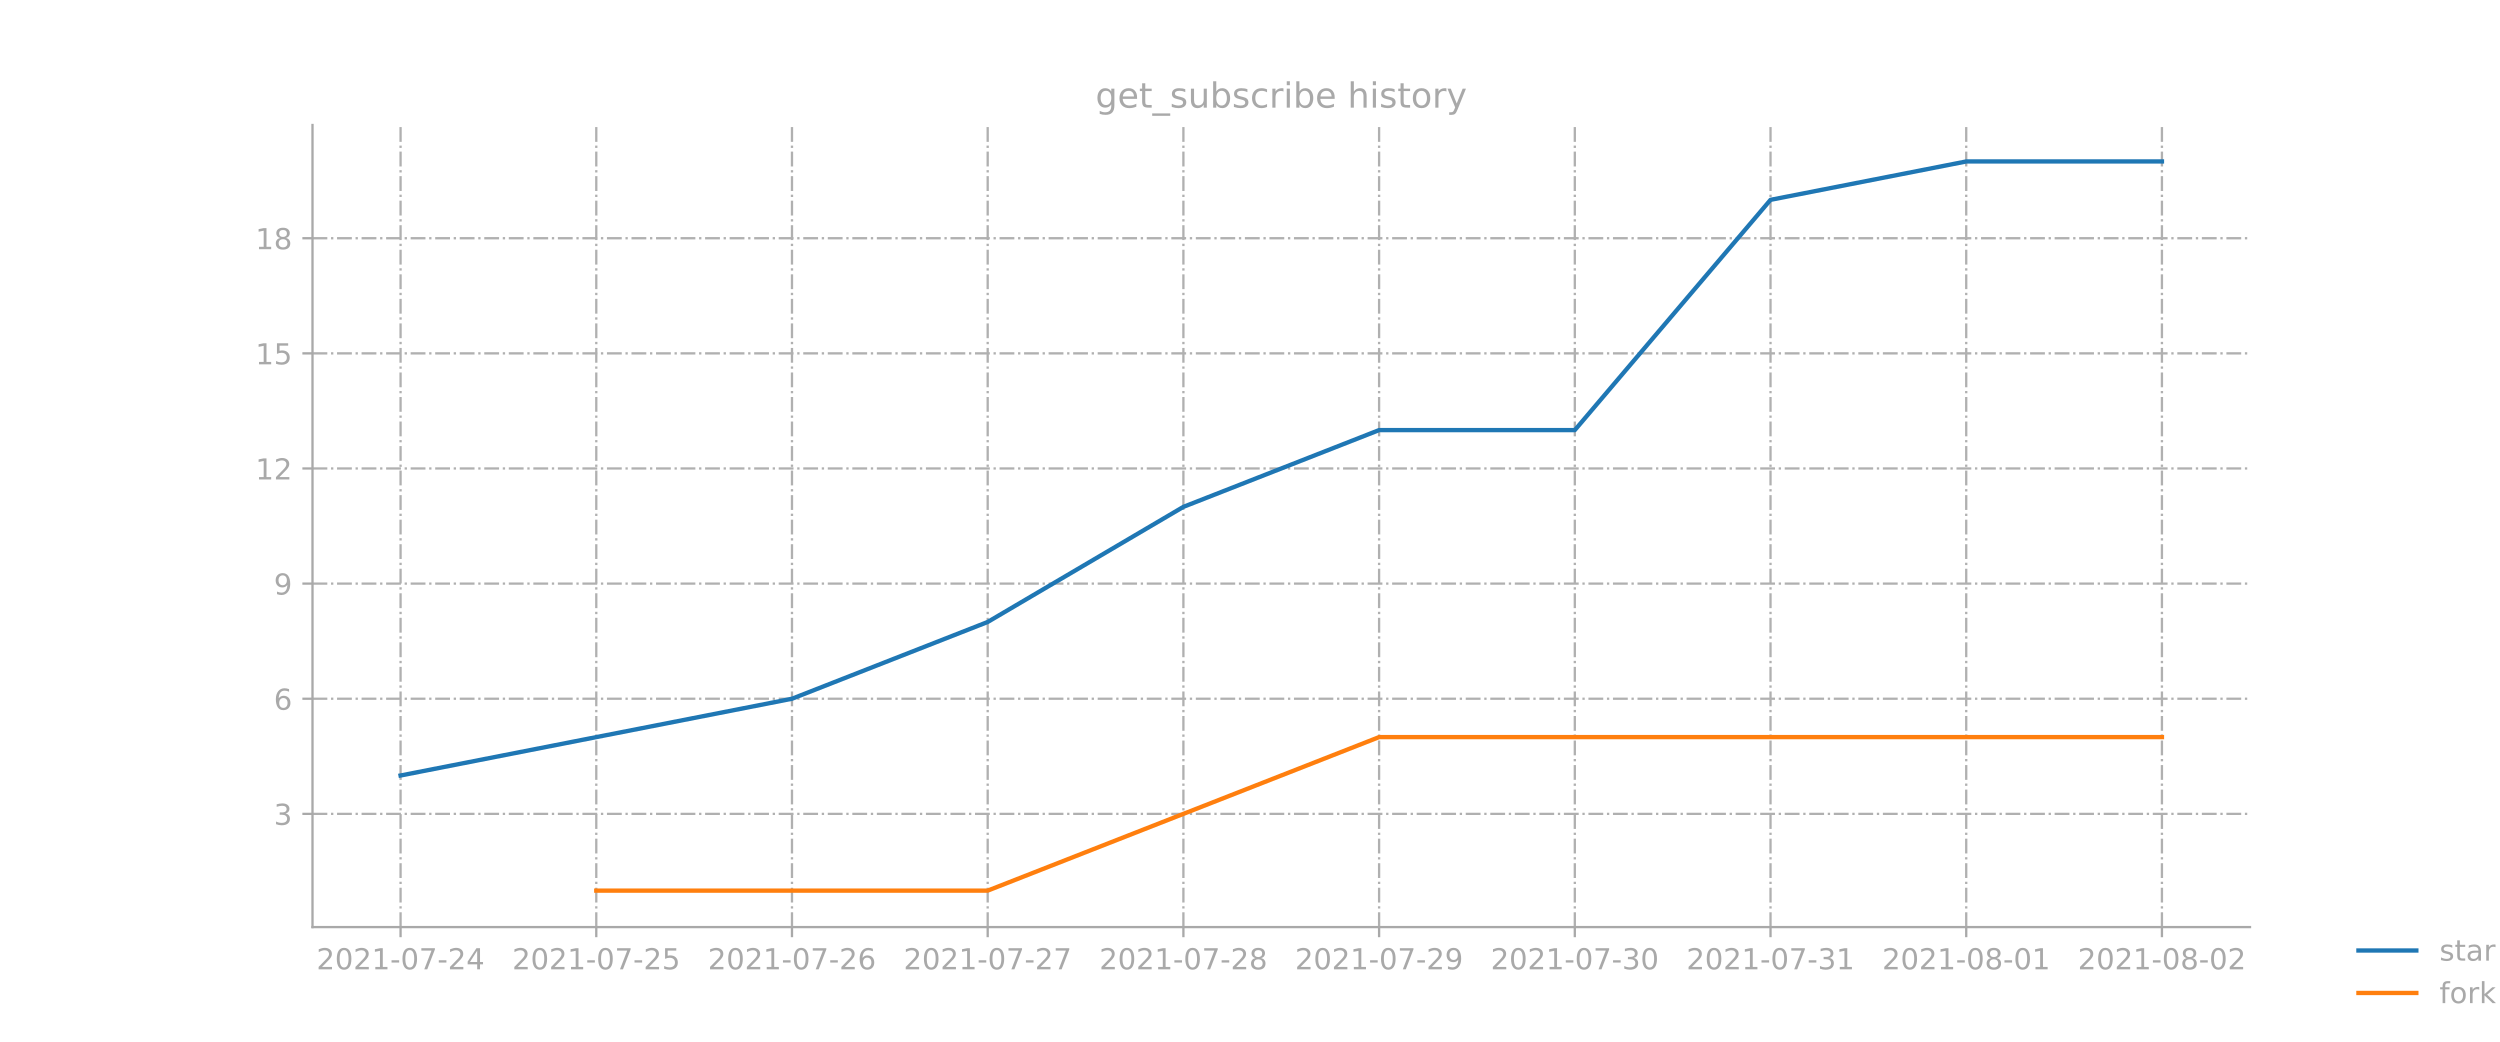
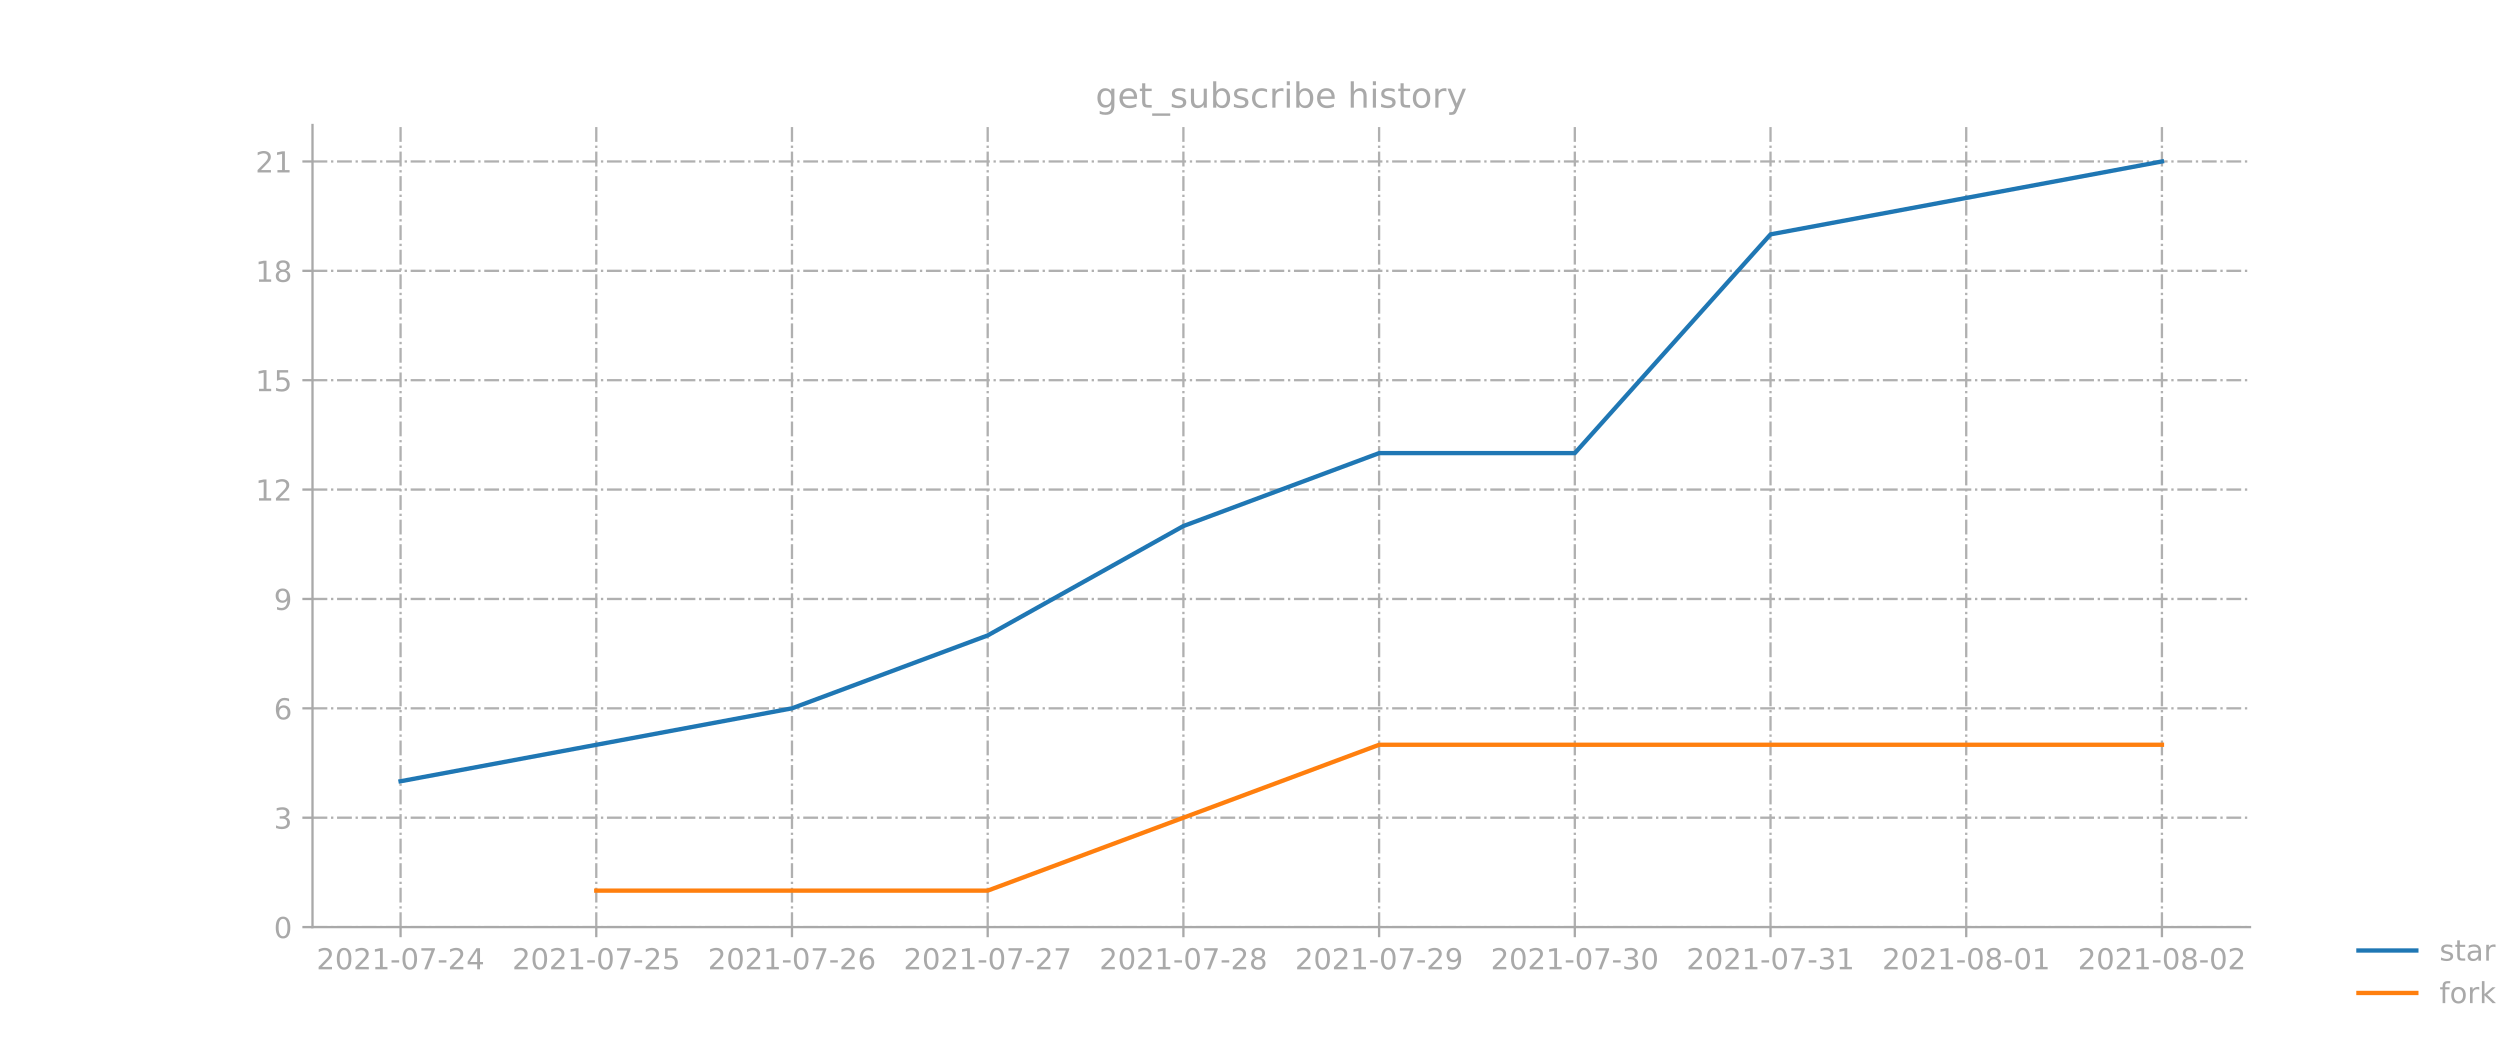
<svg xmlns="http://www.w3.org/2000/svg" xmlns:xlink="http://www.w3.org/1999/xlink" height="360pt" version="1.1" viewBox="0 0 864 360" width="864pt">
  <defs>
    <style type="text/css">*{stroke-linecap:butt;stroke-linejoin:round;}</style>
  </defs>
  <g id="figure_1">
    <g id="patch_1">
      <path d="M 0 360  L 864 360  L 864 0  L 0 0  z " style="fill:none;opacity:0;" />
    </g>
    <g id="axes_1">
      <g id="patch_2">
        <path d="M 108 320.4  L 777.6 320.4  L 777.6 43.2  L 108 43.2  z " style="fill:none;opacity:0;" />
      </g>
      <g id="matplotlib.axis_1">
        <g id="xtick_1">
          <g id="line2d_1">
-             <path clip-path="url(#p0305c451d5)" d="M 138.436 320.4  L 138.436 43.2  " style="fill:none;stroke:#b0b0b0;stroke-dasharray:5.12,1.28,0.8,1.28;stroke-dashoffset:0;stroke-width:0.8;" />
+             <path clip-path="url(#p57a01b30be)" d="M 138.436 320.4  L 138.436 43.2  " style="fill:none;stroke:#b0b0b0;stroke-dasharray:5.12,1.28,0.8,1.28;stroke-dashoffset:0;stroke-width:0.8;" />
          </g>
          <g id="line2d_2">
            <defs>
-               <path d="M 0 0  L 0 3.5  " id="mfb001884ef" style="stroke:#a9a9a9;stroke-width:0.8;" />
+               <path d="M 0 0  L 0 3.5  " id="m959e82cc73" style="stroke:#a9a9a9;stroke-width:0.8;" />
            </defs>
            <g>
-               <use style="fill:#a9a9a9;stroke:#a9a9a9;stroke-width:0.8;" x="138.436" xlink:href="#mfb001884ef" y="320.4" />
+               <use style="fill:#a9a9a9;stroke:#a9a9a9;stroke-width:0.8;" x="138.436" xlink:href="#m959e82cc73" y="320.4" />
            </g>
          </g>
          <g id="text_1">
            <g style="fill:#a9a9a9;" transform="translate(109.3786 334.9984)scale(0.1 -0.1)">
              <defs>
                <path d="M 1228 531  L 3431 531  L 3431 0  L 469 0  L 469 531  Q 828 903 1448 1529  Q 2069 2156 2228 2338  Q 2531 2678 2651 2914  Q 2772 3150 2772 3378  Q 2772 3750 2511 3984  Q 2250 4219 1831 4219  Q 1534 4219 1204 4116  Q 875 4013 500 3803  L 500 4441  Q 881 4594 1212 4672  Q 1544 4750 1819 4750  Q 2544 4750 2975 4387  Q 3406 4025 3406 3419  Q 3406 3131 3298 2873  Q 3191 2616 2906 2266  Q 2828 2175 2409 1742  Q 1991 1309 1228 531  z " id="DejaVuSans-32" transform="scale(0.015625)" />
                <path d="M 2034 4250  Q 1547 4250 1301 3770  Q 1056 3291 1056 2328  Q 1056 1369 1301 889  Q 1547 409 2034 409  Q 2525 409 2770 889  Q 3016 1369 3016 2328  Q 3016 3291 2770 3770  Q 2525 4250 2034 4250  z M 2034 4750  Q 2819 4750 3233 4129  Q 3647 3509 3647 2328  Q 3647 1150 3233 529  Q 2819 -91 2034 -91  Q 1250 -91 836 529  Q 422 1150 422 2328  Q 422 3509 836 4129  Q 1250 4750 2034 4750  z " id="DejaVuSans-30" transform="scale(0.015625)" />
                <path d="M 794 531  L 1825 531  L 1825 4091  L 703 3866  L 703 4441  L 1819 4666  L 2450 4666  L 2450 531  L 3481 531  L 3481 0  L 794 0  L 794 531  z " id="DejaVuSans-31" transform="scale(0.015625)" />
                <path d="M 313 2009  L 1997 2009  L 1997 1497  L 313 1497  L 313 2009  z " id="DejaVuSans-2d" transform="scale(0.015625)" />
                <path d="M 525 4666  L 3525 4666  L 3525 4397  L 1831 0  L 1172 0  L 2766 4134  L 525 4134  L 525 4666  z " id="DejaVuSans-37" transform="scale(0.015625)" />
                <path d="M 2419 4116  L 825 1625  L 2419 1625  L 2419 4116  z M 2253 4666  L 3047 4666  L 3047 1625  L 3713 1625  L 3713 1100  L 3047 1100  L 3047 0  L 2419 0  L 2419 1100  L 313 1100  L 313 1709  L 2253 4666  z " id="DejaVuSans-34" transform="scale(0.015625)" />
              </defs>
              <use xlink:href="#DejaVuSans-32" />
              <use x="63.623" xlink:href="#DejaVuSans-30" />
              <use x="127.246" xlink:href="#DejaVuSans-32" />
              <use x="190.869" xlink:href="#DejaVuSans-31" />
              <use x="254.492" xlink:href="#DejaVuSans-2d" />
              <use x="290.576" xlink:href="#DejaVuSans-30" />
              <use x="354.199" xlink:href="#DejaVuSans-37" />
              <use x="417.822" xlink:href="#DejaVuSans-2d" />
              <use x="453.906" xlink:href="#DejaVuSans-32" />
              <use x="517.529" xlink:href="#DejaVuSans-34" />
            </g>
          </g>
        </g>
        <g id="xtick_2">
          <g id="line2d_3">
-             <path clip-path="url(#p0305c451d5)" d="M 206.073 320.4  L 206.073 43.2  " style="fill:none;stroke:#b0b0b0;stroke-dasharray:5.12,1.28,0.8,1.28;stroke-dashoffset:0;stroke-width:0.8;" />
+             <path clip-path="url(#p57a01b30be)" d="M 206.073 320.4  L 206.073 43.2  " style="fill:none;stroke:#b0b0b0;stroke-dasharray:5.12,1.28,0.8,1.28;stroke-dashoffset:0;stroke-width:0.8;" />
          </g>
          <g id="line2d_4">
            <g>
-               <use style="fill:#a9a9a9;stroke:#a9a9a9;stroke-width:0.8;" x="206.073" xlink:href="#mfb001884ef" y="320.4" />
+               <use style="fill:#a9a9a9;stroke:#a9a9a9;stroke-width:0.8;" x="206.073" xlink:href="#m959e82cc73" y="320.4" />
            </g>
          </g>
          <g id="text_2">
            <g style="fill:#a9a9a9;" transform="translate(177.0149 334.9984)scale(0.1 -0.1)">
              <defs>
                <path d="M 691 4666  L 3169 4666  L 3169 4134  L 1269 4134  L 1269 2991  Q 1406 3038 1543 3061  Q 1681 3084 1819 3084  Q 2600 3084 3056 2656  Q 3513 2228 3513 1497  Q 3513 744 3044 326  Q 2575 -91 1722 -91  Q 1428 -91 1123 -41  Q 819 9 494 109  L 494 744  Q 775 591 1075 516  Q 1375 441 1709 441  Q 2250 441 2565 725  Q 2881 1009 2881 1497  Q 2881 1984 2565 2268  Q 2250 2553 1709 2553  Q 1456 2553 1204 2497  Q 953 2441 691 2322  L 691 4666  z " id="DejaVuSans-35" transform="scale(0.015625)" />
              </defs>
              <use xlink:href="#DejaVuSans-32" />
              <use x="63.623" xlink:href="#DejaVuSans-30" />
              <use x="127.246" xlink:href="#DejaVuSans-32" />
              <use x="190.869" xlink:href="#DejaVuSans-31" />
              <use x="254.492" xlink:href="#DejaVuSans-2d" />
              <use x="290.576" xlink:href="#DejaVuSans-30" />
              <use x="354.199" xlink:href="#DejaVuSans-37" />
              <use x="417.822" xlink:href="#DejaVuSans-2d" />
              <use x="453.906" xlink:href="#DejaVuSans-32" />
              <use x="517.529" xlink:href="#DejaVuSans-35" />
            </g>
          </g>
        </g>
        <g id="xtick_3">
          <g id="line2d_5">
-             <path clip-path="url(#p0305c451d5)" d="M 273.709 320.4  L 273.709 43.2  " style="fill:none;stroke:#b0b0b0;stroke-dasharray:5.12,1.28,0.8,1.28;stroke-dashoffset:0;stroke-width:0.8;" />
+             <path clip-path="url(#p57a01b30be)" d="M 273.709 320.4  L 273.709 43.2  " style="fill:none;stroke:#b0b0b0;stroke-dasharray:5.12,1.28,0.8,1.28;stroke-dashoffset:0;stroke-width:0.8;" />
          </g>
          <g id="line2d_6">
            <g>
-               <use style="fill:#a9a9a9;stroke:#a9a9a9;stroke-width:0.8;" x="273.709" xlink:href="#mfb001884ef" y="320.4" />
+               <use style="fill:#a9a9a9;stroke:#a9a9a9;stroke-width:0.8;" x="273.709" xlink:href="#m959e82cc73" y="320.4" />
            </g>
          </g>
          <g id="text_3">
            <g style="fill:#a9a9a9;" transform="translate(244.6513 334.9984)scale(0.1 -0.1)">
              <defs>
                <path d="M 2113 2584  Q 1688 2584 1439 2293  Q 1191 2003 1191 1497  Q 1191 994 1439 701  Q 1688 409 2113 409  Q 2538 409 2786 701  Q 3034 994 3034 1497  Q 3034 2003 2786 2293  Q 2538 2584 2113 2584  z M 3366 4563  L 3366 3988  Q 3128 4100 2886 4159  Q 2644 4219 2406 4219  Q 1781 4219 1451 3797  Q 1122 3375 1075 2522  Q 1259 2794 1537 2939  Q 1816 3084 2150 3084  Q 2853 3084 3261 2657  Q 3669 2231 3669 1497  Q 3669 778 3244 343  Q 2819 -91 2113 -91  Q 1303 -91 875 529  Q 447 1150 447 2328  Q 447 3434 972 4092  Q 1497 4750 2381 4750  Q 2619 4750 2861 4703  Q 3103 4656 3366 4563  z " id="DejaVuSans-36" transform="scale(0.015625)" />
              </defs>
              <use xlink:href="#DejaVuSans-32" />
              <use x="63.623" xlink:href="#DejaVuSans-30" />
              <use x="127.246" xlink:href="#DejaVuSans-32" />
              <use x="190.869" xlink:href="#DejaVuSans-31" />
              <use x="254.492" xlink:href="#DejaVuSans-2d" />
              <use x="290.576" xlink:href="#DejaVuSans-30" />
              <use x="354.199" xlink:href="#DejaVuSans-37" />
              <use x="417.822" xlink:href="#DejaVuSans-2d" />
              <use x="453.906" xlink:href="#DejaVuSans-32" />
              <use x="517.529" xlink:href="#DejaVuSans-36" />
            </g>
          </g>
        </g>
        <g id="xtick_4">
          <g id="line2d_7">
-             <path clip-path="url(#p0305c451d5)" d="M 341.345 320.4  L 341.345 43.2  " style="fill:none;stroke:#b0b0b0;stroke-dasharray:5.12,1.28,0.8,1.28;stroke-dashoffset:0;stroke-width:0.8;" />
+             <path clip-path="url(#p57a01b30be)" d="M 341.345 320.4  L 341.345 43.2  " style="fill:none;stroke:#b0b0b0;stroke-dasharray:5.12,1.28,0.8,1.28;stroke-dashoffset:0;stroke-width:0.8;" />
          </g>
          <g id="line2d_8">
            <g>
-               <use style="fill:#a9a9a9;stroke:#a9a9a9;stroke-width:0.8;" x="341.345" xlink:href="#mfb001884ef" y="320.4" />
+               <use style="fill:#a9a9a9;stroke:#a9a9a9;stroke-width:0.8;" x="341.345" xlink:href="#m959e82cc73" y="320.4" />
            </g>
          </g>
          <g id="text_4">
            <g style="fill:#a9a9a9;" transform="translate(312.2876 334.9984)scale(0.1 -0.1)">
              <use xlink:href="#DejaVuSans-32" />
              <use x="63.623" xlink:href="#DejaVuSans-30" />
              <use x="127.246" xlink:href="#DejaVuSans-32" />
              <use x="190.869" xlink:href="#DejaVuSans-31" />
              <use x="254.492" xlink:href="#DejaVuSans-2d" />
              <use x="290.576" xlink:href="#DejaVuSans-30" />
              <use x="354.199" xlink:href="#DejaVuSans-37" />
              <use x="417.822" xlink:href="#DejaVuSans-2d" />
              <use x="453.906" xlink:href="#DejaVuSans-32" />
              <use x="517.529" xlink:href="#DejaVuSans-37" />
            </g>
          </g>
        </g>
        <g id="xtick_5">
          <g id="line2d_9">
-             <path clip-path="url(#p0305c451d5)" d="M 408.982 320.4  L 408.982 43.2  " style="fill:none;stroke:#b0b0b0;stroke-dasharray:5.12,1.28,0.8,1.28;stroke-dashoffset:0;stroke-width:0.8;" />
+             <path clip-path="url(#p57a01b30be)" d="M 408.982 320.4  L 408.982 43.2  " style="fill:none;stroke:#b0b0b0;stroke-dasharray:5.12,1.28,0.8,1.28;stroke-dashoffset:0;stroke-width:0.8;" />
          </g>
          <g id="line2d_10">
            <g>
-               <use style="fill:#a9a9a9;stroke:#a9a9a9;stroke-width:0.8;" x="408.982" xlink:href="#mfb001884ef" y="320.4" />
+               <use style="fill:#a9a9a9;stroke:#a9a9a9;stroke-width:0.8;" x="408.982" xlink:href="#m959e82cc73" y="320.4" />
            </g>
          </g>
          <g id="text_5">
            <g style="fill:#a9a9a9;" transform="translate(379.924 334.9984)scale(0.1 -0.1)">
              <defs>
                <path d="M 2034 2216  Q 1584 2216 1326 1975  Q 1069 1734 1069 1313  Q 1069 891 1326 650  Q 1584 409 2034 409  Q 2484 409 2743 651  Q 3003 894 3003 1313  Q 3003 1734 2745 1975  Q 2488 2216 2034 2216  z M 1403 2484  Q 997 2584 770 2862  Q 544 3141 544 3541  Q 544 4100 942 4425  Q 1341 4750 2034 4750  Q 2731 4750 3128 4425  Q 3525 4100 3525 3541  Q 3525 3141 3298 2862  Q 3072 2584 2669 2484  Q 3125 2378 3379 2068  Q 3634 1759 3634 1313  Q 3634 634 3220 271  Q 2806 -91 2034 -91  Q 1263 -91 848 271  Q 434 634 434 1313  Q 434 1759 690 2068  Q 947 2378 1403 2484  z M 1172 3481  Q 1172 3119 1398 2916  Q 1625 2713 2034 2713  Q 2441 2713 2670 2916  Q 2900 3119 2900 3481  Q 2900 3844 2670 4047  Q 2441 4250 2034 4250  Q 1625 4250 1398 4047  Q 1172 3844 1172 3481  z " id="DejaVuSans-38" transform="scale(0.015625)" />
              </defs>
              <use xlink:href="#DejaVuSans-32" />
              <use x="63.623" xlink:href="#DejaVuSans-30" />
              <use x="127.246" xlink:href="#DejaVuSans-32" />
              <use x="190.869" xlink:href="#DejaVuSans-31" />
              <use x="254.492" xlink:href="#DejaVuSans-2d" />
              <use x="290.576" xlink:href="#DejaVuSans-30" />
              <use x="354.199" xlink:href="#DejaVuSans-37" />
              <use x="417.822" xlink:href="#DejaVuSans-2d" />
              <use x="453.906" xlink:href="#DejaVuSans-32" />
              <use x="517.529" xlink:href="#DejaVuSans-38" />
            </g>
          </g>
        </g>
        <g id="xtick_6">
          <g id="line2d_11">
-             <path clip-path="url(#p0305c451d5)" d="M 476.618 320.4  L 476.618 43.2  " style="fill:none;stroke:#b0b0b0;stroke-dasharray:5.12,1.28,0.8,1.28;stroke-dashoffset:0;stroke-width:0.8;" />
+             <path clip-path="url(#p57a01b30be)" d="M 476.618 320.4  L 476.618 43.2  " style="fill:none;stroke:#b0b0b0;stroke-dasharray:5.12,1.28,0.8,1.28;stroke-dashoffset:0;stroke-width:0.8;" />
          </g>
          <g id="line2d_12">
            <g>
-               <use style="fill:#a9a9a9;stroke:#a9a9a9;stroke-width:0.8;" x="476.618" xlink:href="#mfb001884ef" y="320.4" />
+               <use style="fill:#a9a9a9;stroke:#a9a9a9;stroke-width:0.8;" x="476.618" xlink:href="#m959e82cc73" y="320.4" />
            </g>
          </g>
          <g id="text_6">
            <g style="fill:#a9a9a9;" transform="translate(447.5604 334.9984)scale(0.1 -0.1)">
              <defs>
                <path d="M 703 97  L 703 672  Q 941 559 1184 500  Q 1428 441 1663 441  Q 2288 441 2617 861  Q 2947 1281 2994 2138  Q 2813 1869 2534 1725  Q 2256 1581 1919 1581  Q 1219 1581 811 2004  Q 403 2428 403 3163  Q 403 3881 828 4315  Q 1253 4750 1959 4750  Q 2769 4750 3195 4129  Q 3622 3509 3622 2328  Q 3622 1225 3098 567  Q 2575 -91 1691 -91  Q 1453 -91 1209 -44  Q 966 3 703 97  z M 1959 2075  Q 2384 2075 2632 2365  Q 2881 2656 2881 3163  Q 2881 3666 2632 3958  Q 2384 4250 1959 4250  Q 1534 4250 1286 3958  Q 1038 3666 1038 3163  Q 1038 2656 1286 2365  Q 1534 2075 1959 2075  z " id="DejaVuSans-39" transform="scale(0.015625)" />
              </defs>
              <use xlink:href="#DejaVuSans-32" />
              <use x="63.623" xlink:href="#DejaVuSans-30" />
              <use x="127.246" xlink:href="#DejaVuSans-32" />
              <use x="190.869" xlink:href="#DejaVuSans-31" />
              <use x="254.492" xlink:href="#DejaVuSans-2d" />
              <use x="290.576" xlink:href="#DejaVuSans-30" />
              <use x="354.199" xlink:href="#DejaVuSans-37" />
              <use x="417.822" xlink:href="#DejaVuSans-2d" />
              <use x="453.906" xlink:href="#DejaVuSans-32" />
              <use x="517.529" xlink:href="#DejaVuSans-39" />
            </g>
          </g>
        </g>
        <g id="xtick_7">
          <g id="line2d_13">
-             <path clip-path="url(#p0305c451d5)" d="M 544.255 320.4  L 544.255 43.2  " style="fill:none;stroke:#b0b0b0;stroke-dasharray:5.12,1.28,0.8,1.28;stroke-dashoffset:0;stroke-width:0.8;" />
+             <path clip-path="url(#p57a01b30be)" d="M 544.255 320.4  L 544.255 43.2  " style="fill:none;stroke:#b0b0b0;stroke-dasharray:5.12,1.28,0.8,1.28;stroke-dashoffset:0;stroke-width:0.8;" />
          </g>
          <g id="line2d_14">
            <g>
-               <use style="fill:#a9a9a9;stroke:#a9a9a9;stroke-width:0.8;" x="544.255" xlink:href="#mfb001884ef" y="320.4" />
+               <use style="fill:#a9a9a9;stroke:#a9a9a9;stroke-width:0.8;" x="544.255" xlink:href="#m959e82cc73" y="320.4" />
            </g>
          </g>
          <g id="text_7">
            <g style="fill:#a9a9a9;" transform="translate(515.1967 334.9984)scale(0.1 -0.1)">
              <defs>
                <path d="M 2597 2516  Q 3050 2419 3304 2112  Q 3559 1806 3559 1356  Q 3559 666 3084 287  Q 2609 -91 1734 -91  Q 1441 -91 1130 -33  Q 819 25 488 141  L 488 750  Q 750 597 1062 519  Q 1375 441 1716 441  Q 2309 441 2620 675  Q 2931 909 2931 1356  Q 2931 1769 2642 2001  Q 2353 2234 1838 2234  L 1294 2234  L 1294 2753  L 1863 2753  Q 2328 2753 2575 2939  Q 2822 3125 2822 3475  Q 2822 3834 2567 4026  Q 2313 4219 1838 4219  Q 1578 4219 1281 4162  Q 984 4106 628 3988  L 628 4550  Q 988 4650 1302 4700  Q 1616 4750 1894 4750  Q 2613 4750 3031 4423  Q 3450 4097 3450 3541  Q 3450 3153 3228 2886  Q 3006 2619 2597 2516  z " id="DejaVuSans-33" transform="scale(0.015625)" />
              </defs>
              <use xlink:href="#DejaVuSans-32" />
              <use x="63.623" xlink:href="#DejaVuSans-30" />
              <use x="127.246" xlink:href="#DejaVuSans-32" />
              <use x="190.869" xlink:href="#DejaVuSans-31" />
              <use x="254.492" xlink:href="#DejaVuSans-2d" />
              <use x="290.576" xlink:href="#DejaVuSans-30" />
              <use x="354.199" xlink:href="#DejaVuSans-37" />
              <use x="417.822" xlink:href="#DejaVuSans-2d" />
              <use x="453.906" xlink:href="#DejaVuSans-33" />
              <use x="517.529" xlink:href="#DejaVuSans-30" />
            </g>
          </g>
        </g>
        <g id="xtick_8">
          <g id="line2d_15">
-             <path clip-path="url(#p0305c451d5)" d="M 611.891 320.4  L 611.891 43.2  " style="fill:none;stroke:#b0b0b0;stroke-dasharray:5.12,1.28,0.8,1.28;stroke-dashoffset:0;stroke-width:0.8;" />
+             <path clip-path="url(#p57a01b30be)" d="M 611.891 320.4  L 611.891 43.2  " style="fill:none;stroke:#b0b0b0;stroke-dasharray:5.12,1.28,0.8,1.28;stroke-dashoffset:0;stroke-width:0.8;" />
          </g>
          <g id="line2d_16">
            <g>
-               <use style="fill:#a9a9a9;stroke:#a9a9a9;stroke-width:0.8;" x="611.891" xlink:href="#mfb001884ef" y="320.4" />
+               <use style="fill:#a9a9a9;stroke:#a9a9a9;stroke-width:0.8;" x="611.891" xlink:href="#m959e82cc73" y="320.4" />
            </g>
          </g>
          <g id="text_8">
            <g style="fill:#a9a9a9;" transform="translate(582.8331 334.9984)scale(0.1 -0.1)">
              <use xlink:href="#DejaVuSans-32" />
              <use x="63.623" xlink:href="#DejaVuSans-30" />
              <use x="127.246" xlink:href="#DejaVuSans-32" />
              <use x="190.869" xlink:href="#DejaVuSans-31" />
              <use x="254.492" xlink:href="#DejaVuSans-2d" />
              <use x="290.576" xlink:href="#DejaVuSans-30" />
              <use x="354.199" xlink:href="#DejaVuSans-37" />
              <use x="417.822" xlink:href="#DejaVuSans-2d" />
              <use x="453.906" xlink:href="#DejaVuSans-33" />
              <use x="517.529" xlink:href="#DejaVuSans-31" />
            </g>
          </g>
        </g>
        <g id="xtick_9">
          <g id="line2d_17">
-             <path clip-path="url(#p0305c451d5)" d="M 679.527 320.4  L 679.527 43.2  " style="fill:none;stroke:#b0b0b0;stroke-dasharray:5.12,1.28,0.8,1.28;stroke-dashoffset:0;stroke-width:0.8;" />
+             <path clip-path="url(#p57a01b30be)" d="M 679.527 320.4  L 679.527 43.2  " style="fill:none;stroke:#b0b0b0;stroke-dasharray:5.12,1.28,0.8,1.28;stroke-dashoffset:0;stroke-width:0.8;" />
          </g>
          <g id="line2d_18">
            <g>
-               <use style="fill:#a9a9a9;stroke:#a9a9a9;stroke-width:0.8;" x="679.527" xlink:href="#mfb001884ef" y="320.4" />
+               <use style="fill:#a9a9a9;stroke:#a9a9a9;stroke-width:0.8;" x="679.527" xlink:href="#m959e82cc73" y="320.4" />
            </g>
          </g>
          <g id="text_9">
            <g style="fill:#a9a9a9;" transform="translate(650.4695 334.9984)scale(0.1 -0.1)">
              <use xlink:href="#DejaVuSans-32" />
              <use x="63.623" xlink:href="#DejaVuSans-30" />
              <use x="127.246" xlink:href="#DejaVuSans-32" />
              <use x="190.869" xlink:href="#DejaVuSans-31" />
              <use x="254.492" xlink:href="#DejaVuSans-2d" />
              <use x="290.576" xlink:href="#DejaVuSans-30" />
              <use x="354.199" xlink:href="#DejaVuSans-38" />
              <use x="417.822" xlink:href="#DejaVuSans-2d" />
              <use x="453.906" xlink:href="#DejaVuSans-30" />
              <use x="517.529" xlink:href="#DejaVuSans-31" />
            </g>
          </g>
        </g>
        <g id="xtick_10">
          <g id="line2d_19">
-             <path clip-path="url(#p0305c451d5)" d="M 747.164 320.4  L 747.164 43.2  " style="fill:none;stroke:#b0b0b0;stroke-dasharray:5.12,1.28,0.8,1.28;stroke-dashoffset:0;stroke-width:0.8;" />
+             <path clip-path="url(#p57a01b30be)" d="M 747.164 320.4  L 747.164 43.2  " style="fill:none;stroke:#b0b0b0;stroke-dasharray:5.12,1.28,0.8,1.28;stroke-dashoffset:0;stroke-width:0.8;" />
          </g>
          <g id="line2d_20">
            <g>
-               <use style="fill:#a9a9a9;stroke:#a9a9a9;stroke-width:0.8;" x="747.164" xlink:href="#mfb001884ef" y="320.4" />
+               <use style="fill:#a9a9a9;stroke:#a9a9a9;stroke-width:0.8;" x="747.164" xlink:href="#m959e82cc73" y="320.4" />
            </g>
          </g>
          <g id="text_10">
            <g style="fill:#a9a9a9;" transform="translate(718.1058 334.9984)scale(0.1 -0.1)">
              <use xlink:href="#DejaVuSans-32" />
              <use x="63.623" xlink:href="#DejaVuSans-30" />
              <use x="127.246" xlink:href="#DejaVuSans-32" />
              <use x="190.869" xlink:href="#DejaVuSans-31" />
              <use x="254.492" xlink:href="#DejaVuSans-2d" />
              <use x="290.576" xlink:href="#DejaVuSans-30" />
              <use x="354.199" xlink:href="#DejaVuSans-38" />
              <use x="417.822" xlink:href="#DejaVuSans-2d" />
              <use x="453.906" xlink:href="#DejaVuSans-30" />
              <use x="517.529" xlink:href="#DejaVuSans-32" />
            </g>
          </g>
        </g>
      </g>
      <g id="matplotlib.axis_2">
        <g id="ytick_1">
          <g id="line2d_21">
-             <path clip-path="url(#p0305c451d5)" d="M 108 281.274  L 777.6 281.274  " style="fill:none;stroke:#b0b0b0;stroke-dasharray:5.12,1.28,0.8,1.28;stroke-dashoffset:0;stroke-width:0.8;" />
+             <path clip-path="url(#p57a01b30be)" d="M 108 320.4  L 777.6 320.4  " style="fill:none;stroke:#b0b0b0;stroke-dasharray:5.12,1.28,0.8,1.28;stroke-dashoffset:0;stroke-width:0.8;" />
          </g>
          <g id="line2d_22">
            <defs>
-               <path d="M 0 0  L -3.5 0  " id="mbdf1c262a3" style="stroke:#a9a9a9;stroke-width:0.8;" />
+               <path d="M 0 0  L -3.5 0  " id="m567dad3c8a" style="stroke:#a9a9a9;stroke-width:0.8;" />
            </defs>
            <g>
-               <use style="fill:#a9a9a9;stroke:#a9a9a9;stroke-width:0.8;" x="108" xlink:href="#mbdf1c262a3" y="281.274" />
+               <use style="fill:#a9a9a9;stroke:#a9a9a9;stroke-width:0.8;" x="108" xlink:href="#m567dad3c8a" y="320.4" />
            </g>
          </g>
          <g id="text_11">
-             <g style="fill:#a9a9a9;" transform="translate(94.6375 285.0729)scale(0.1 -0.1)">
-               <use xlink:href="#DejaVuSans-33" />
+             <g style="fill:#a9a9a9;" transform="translate(94.6375 324.1992)scale(0.1 -0.1)">
+               <use xlink:href="#DejaVuSans-30" />
            </g>
          </g>
        </g>
        <g id="ytick_2">
          <g id="line2d_23">
-             <path clip-path="url(#p0305c451d5)" d="M 108 241.484  L 777.6 241.484  " style="fill:none;stroke:#b0b0b0;stroke-dasharray:5.12,1.28,0.8,1.28;stroke-dashoffset:0;stroke-width:0.8;" />
+             <path clip-path="url(#p57a01b30be)" d="M 108 282.6  L 777.6 282.6  " style="fill:none;stroke:#b0b0b0;stroke-dasharray:5.12,1.28,0.8,1.28;stroke-dashoffset:0;stroke-width:0.8;" />
          </g>
          <g id="line2d_24">
            <g>
-               <use style="fill:#a9a9a9;stroke:#a9a9a9;stroke-width:0.8;" x="108" xlink:href="#mbdf1c262a3" y="241.484" />
+               <use style="fill:#a9a9a9;stroke:#a9a9a9;stroke-width:0.8;" x="108" xlink:href="#m567dad3c8a" y="282.6" />
            </g>
          </g>
          <g id="text_12">
-             <g style="fill:#a9a9a9;" transform="translate(94.6375 245.2834)scale(0.1 -0.1)">
-               <use xlink:href="#DejaVuSans-36" />
+             <g style="fill:#a9a9a9;" transform="translate(94.6375 286.3992)scale(0.1 -0.1)">
+               <use xlink:href="#DejaVuSans-33" />
            </g>
          </g>
        </g>
        <g id="ytick_3">
          <g id="line2d_25">
-             <path clip-path="url(#p0305c451d5)" d="M 108 201.695  L 777.6 201.695  " style="fill:none;stroke:#b0b0b0;stroke-dasharray:5.12,1.28,0.8,1.28;stroke-dashoffset:0;stroke-width:0.8;" />
+             <path clip-path="url(#p57a01b30be)" d="M 108 244.8  L 777.6 244.8  " style="fill:none;stroke:#b0b0b0;stroke-dasharray:5.12,1.28,0.8,1.28;stroke-dashoffset:0;stroke-width:0.8;" />
          </g>
          <g id="line2d_26">
            <g>
-               <use style="fill:#a9a9a9;stroke:#a9a9a9;stroke-width:0.8;" x="108" xlink:href="#mbdf1c262a3" y="201.695" />
+               <use style="fill:#a9a9a9;stroke:#a9a9a9;stroke-width:0.8;" x="108" xlink:href="#m567dad3c8a" y="244.8" />
            </g>
          </g>
          <g id="text_13">
-             <g style="fill:#a9a9a9;" transform="translate(94.6375 205.494)scale(0.1 -0.1)">
-               <use xlink:href="#DejaVuSans-39" />
+             <g style="fill:#a9a9a9;" transform="translate(94.6375 248.5992)scale(0.1 -0.1)">
+               <use xlink:href="#DejaVuSans-36" />
            </g>
          </g>
        </g>
        <g id="ytick_4">
          <g id="line2d_27">
-             <path clip-path="url(#p0305c451d5)" d="M 108 161.905  L 777.6 161.905  " style="fill:none;stroke:#b0b0b0;stroke-dasharray:5.12,1.28,0.8,1.28;stroke-dashoffset:0;stroke-width:0.8;" />
+             <path clip-path="url(#p57a01b30be)" d="M 108 207  L 777.6 207  " style="fill:none;stroke:#b0b0b0;stroke-dasharray:5.12,1.28,0.8,1.28;stroke-dashoffset:0;stroke-width:0.8;" />
          </g>
          <g id="line2d_28">
            <g>
-               <use style="fill:#a9a9a9;stroke:#a9a9a9;stroke-width:0.8;" x="108" xlink:href="#mbdf1c262a3" y="161.905" />
+               <use style="fill:#a9a9a9;stroke:#a9a9a9;stroke-width:0.8;" x="108" xlink:href="#m567dad3c8a" y="207" />
            </g>
          </g>
          <g id="text_14">
-             <g style="fill:#a9a9a9;" transform="translate(88.275 165.7045)scale(0.1 -0.1)">
+             <g style="fill:#a9a9a9;" transform="translate(94.6375 210.7992)scale(0.1 -0.1)">
+               <use xlink:href="#DejaVuSans-39" />
+             </g>
+           </g>
+         </g>
+         <g id="ytick_5">
+           <g id="line2d_29">
+             <path clip-path="url(#p57a01b30be)" d="M 108 169.2  L 777.6 169.2  " style="fill:none;stroke:#b0b0b0;stroke-dasharray:5.12,1.28,0.8,1.28;stroke-dashoffset:0;stroke-width:0.8;" />
+           </g>
+           <g id="line2d_30">
+             <g>
+               <use style="fill:#a9a9a9;stroke:#a9a9a9;stroke-width:0.8;" x="108" xlink:href="#m567dad3c8a" y="169.2" />
+             </g>
+           </g>
+           <g id="text_15">
+             <g style="fill:#a9a9a9;" transform="translate(88.275 172.9992)scale(0.1 -0.1)">
              <use xlink:href="#DejaVuSans-31" />
              <use x="63.623" xlink:href="#DejaVuSans-32" />
            </g>
          </g>
        </g>
-         <g id="ytick_5">
-           <g id="line2d_29">
-             <path clip-path="url(#p0305c451d5)" d="M 108 122.116  L 777.6 122.116  " style="fill:none;stroke:#b0b0b0;stroke-dasharray:5.12,1.28,0.8,1.28;stroke-dashoffset:0;stroke-width:0.8;" />
-           </g>
-           <g id="line2d_30">
-             <g>
-               <use style="fill:#a9a9a9;stroke:#a9a9a9;stroke-width:0.8;" x="108" xlink:href="#mbdf1c262a3" y="122.116" />
-             </g>
-           </g>
-           <g id="text_15">
-             <g style="fill:#a9a9a9;" transform="translate(88.275 125.915)scale(0.1 -0.1)">
+         <g id="ytick_6">
+           <g id="line2d_31">
+             <path clip-path="url(#p57a01b30be)" d="M 108 131.4  L 777.6 131.4  " style="fill:none;stroke:#b0b0b0;stroke-dasharray:5.12,1.28,0.8,1.28;stroke-dashoffset:0;stroke-width:0.8;" />
+           </g>
+           <g id="line2d_32">
+             <g>
+               <use style="fill:#a9a9a9;stroke:#a9a9a9;stroke-width:0.8;" x="108" xlink:href="#m567dad3c8a" y="131.4" />
+             </g>
+           </g>
+           <g id="text_16">
+             <g style="fill:#a9a9a9;" transform="translate(88.275 135.1992)scale(0.1 -0.1)">
              <use xlink:href="#DejaVuSans-31" />
              <use x="63.623" xlink:href="#DejaVuSans-35" />
            </g>
          </g>
        </g>
-         <g id="ytick_6">
-           <g id="line2d_31">
-             <path clip-path="url(#p0305c451d5)" d="M 108 82.326  L 777.6 82.326  " style="fill:none;stroke:#b0b0b0;stroke-dasharray:5.12,1.28,0.8,1.28;stroke-dashoffset:0;stroke-width:0.8;" />
-           </g>
-           <g id="line2d_32">
-             <g>
-               <use style="fill:#a9a9a9;stroke:#a9a9a9;stroke-width:0.8;" x="108" xlink:href="#mbdf1c262a3" y="82.326" />
-             </g>
-           </g>
-           <g id="text_16">
-             <g style="fill:#a9a9a9;" transform="translate(88.275 86.12553)scale(0.1 -0.1)">
+         <g id="ytick_7">
+           <g id="line2d_33">
+             <path clip-path="url(#p57a01b30be)" d="M 108 93.6  L 777.6 93.6  " style="fill:none;stroke:#b0b0b0;stroke-dasharray:5.12,1.28,0.8,1.28;stroke-dashoffset:0;stroke-width:0.8;" />
+           </g>
+           <g id="line2d_34">
+             <g>
+               <use style="fill:#a9a9a9;stroke:#a9a9a9;stroke-width:0.8;" x="108" xlink:href="#m567dad3c8a" y="93.6" />
+             </g>
+           </g>
+           <g id="text_17">
+             <g style="fill:#a9a9a9;" transform="translate(88.275 97.39922)scale(0.1 -0.1)">
              <use xlink:href="#DejaVuSans-31" />
              <use x="63.623" xlink:href="#DejaVuSans-38" />
            </g>
          </g>
        </g>
-       </g>
-       <g id="line2d_33">
-         <path clip-path="url(#p0305c451d5)" d="M 138.436 268.011  L 206.073 254.747  L 273.709 241.484  L 341.345 214.958  L 408.982 175.168  L 476.618 148.642  L 544.255 148.642  L 611.891 69.063  L 679.527 55.8  L 747.164 55.8  " style="fill:none;stroke:#1f77b4;stroke-linecap:square;stroke-width:1.5;" />
-       </g>
-       <g id="line2d_34">
-         <path clip-path="url(#p0305c451d5)" d="M 206.073 307.8  L 273.709 307.8  L 341.345 307.8  L 408.982 281.274  L 476.618 254.747  L 544.255 254.747  L 611.891 254.747  L 679.527 254.747  L 747.164 254.747  " style="fill:none;stroke:#ff7f0e;stroke-linecap:square;stroke-width:1.5;" />
+         <g id="ytick_8">
+           <g id="line2d_35">
+             <path clip-path="url(#p57a01b30be)" d="M 108 55.8  L 777.6 55.8  " style="fill:none;stroke:#b0b0b0;stroke-dasharray:5.12,1.28,0.8,1.28;stroke-dashoffset:0;stroke-width:0.8;" />
+           </g>
+           <g id="line2d_36">
+             <g>
+               <use style="fill:#a9a9a9;stroke:#a9a9a9;stroke-width:0.8;" x="108" xlink:href="#m567dad3c8a" y="55.8" />
+             </g>
+           </g>
+           <g id="text_18">
+             <g style="fill:#a9a9a9;" transform="translate(88.275 59.59922)scale(0.1 -0.1)">
+               <use xlink:href="#DejaVuSans-32" />
+               <use x="63.623" xlink:href="#DejaVuSans-31" />
+             </g>
+           </g>
+         </g>
+       </g>
+       <g id="line2d_37">
+         <path clip-path="url(#p57a01b30be)" d="M 138.436 270  L 206.073 257.4  L 273.709 244.8  L 341.345 219.6  L 408.982 181.8  L 476.618 156.6  L 544.255 156.6  L 611.891 81  L 679.527 68.4  L 747.164 55.8  " style="fill:none;stroke:#1f77b4;stroke-linecap:square;stroke-width:1.5;" />
+       </g>
+       <g id="line2d_38">
+         <path clip-path="url(#p57a01b30be)" d="M 206.073 307.8  L 273.709 307.8  L 341.345 307.8  L 408.982 282.6  L 476.618 257.4  L 544.255 257.4  L 611.891 257.4  L 679.527 257.4  L 747.164 257.4  " style="fill:none;stroke:#ff7f0e;stroke-linecap:square;stroke-width:1.5;" />
      </g>
      <g id="patch_3">
        <path d="M 108 320.4  L 108 43.2  " style="fill:none;stroke:#a9a9a9;stroke-linecap:square;stroke-linejoin:miter;stroke-width:0.8;" />
      </g>
      <g id="patch_4">
        <path d="M 777.6 320.4  L 777.6 43.2  " style="fill:none;" />
      </g>
      <g id="patch_5">
        <path d="M 108 320.4  L 777.6 320.4  " style="fill:none;stroke:#a9a9a9;stroke-linecap:square;stroke-linejoin:miter;stroke-width:0.8;" />
      </g>
      <g id="patch_6">
        <path d="M 108 43.2  L 777.6 43.2  " style="fill:none;" />
      </g>
-       <g id="text_17">
+       <g id="text_19">
        <g style="fill:#a9a9a9;" transform="translate(378.6075 37.2)scale(0.12 -0.12)">
          <defs>
            <path d="M 2906 1791  Q 2906 2416 2648 2759  Q 2391 3103 1925 3103  Q 1463 3103 1205 2759  Q 947 2416 947 1791  Q 947 1169 1205 825  Q 1463 481 1925 481  Q 2391 481 2648 825  Q 2906 1169 2906 1791  z M 3481 434  Q 3481 -459 3084 -895  Q 2688 -1331 1869 -1331  Q 1566 -1331 1297 -1286  Q 1028 -1241 775 -1147  L 775 -588  Q 1028 -725 1275 -790  Q 1522 -856 1778 -856  Q 2344 -856 2625 -561  Q 2906 -266 2906 331  L 2906 616  Q 2728 306 2450 153  Q 2172 0 1784 0  Q 1141 0 747 490  Q 353 981 353 1791  Q 353 2603 747 3093  Q 1141 3584 1784 3584  Q 2172 3584 2450 3431  Q 2728 3278 2906 2969  L 2906 3500  L 3481 3500  L 3481 434  z " id="DejaVuSans-67" transform="scale(0.015625)" />
            <path d="M 3597 1894  L 3597 1613  L 953 1613  Q 991 1019 1311 708  Q 1631 397 2203 397  Q 2534 397 2845 478  Q 3156 559 3463 722  L 3463 178  Q 3153 47 2828 -22  Q 2503 -91 2169 -91  Q 1331 -91 842 396  Q 353 884 353 1716  Q 353 2575 817 3079  Q 1281 3584 2069 3584  Q 2775 3584 3186 3129  Q 3597 2675 3597 1894  z M 3022 2063  Q 3016 2534 2758 2815  Q 2500 3097 2075 3097  Q 1594 3097 1305 2825  Q 1016 2553 972 2059  L 3022 2063  z " id="DejaVuSans-65" transform="scale(0.015625)" />
            <path d="M 1172 4494  L 1172 3500  L 2356 3500  L 2356 3053  L 1172 3053  L 1172 1153  Q 1172 725 1289 603  Q 1406 481 1766 481  L 2356 481  L 2356 0  L 1766 0  Q 1100 0 847 248  Q 594 497 594 1153  L 594 3053  L 172 3053  L 172 3500  L 594 3500  L 594 4494  L 1172 4494  z " id="DejaVuSans-74" transform="scale(0.015625)" />
            <path d="M 3263 -1063  L 3263 -1509  L -63 -1509  L -63 -1063  L 3263 -1063  z " id="DejaVuSans-5f" transform="scale(0.015625)" />
            <path d="M 2834 3397  L 2834 2853  Q 2591 2978 2328 3040  Q 2066 3103 1784 3103  Q 1356 3103 1142 2972  Q 928 2841 928 2578  Q 928 2378 1081 2264  Q 1234 2150 1697 2047  L 1894 2003  Q 2506 1872 2764 1633  Q 3022 1394 3022 966  Q 3022 478 2636 193  Q 2250 -91 1575 -91  Q 1294 -91 989 -36  Q 684 19 347 128  L 347 722  Q 666 556 975 473  Q 1284 391 1588 391  Q 1994 391 2212 530  Q 2431 669 2431 922  Q 2431 1156 2273 1281  Q 2116 1406 1581 1522  L 1381 1569  Q 847 1681 609 1914  Q 372 2147 372 2553  Q 372 3047 722 3315  Q 1072 3584 1716 3584  Q 2034 3584 2315 3537  Q 2597 3491 2834 3397  z " id="DejaVuSans-73" transform="scale(0.015625)" />
            <path d="M 544 1381  L 544 3500  L 1119 3500  L 1119 1403  Q 1119 906 1312 657  Q 1506 409 1894 409  Q 2359 409 2629 706  Q 2900 1003 2900 1516  L 2900 3500  L 3475 3500  L 3475 0  L 2900 0  L 2900 538  Q 2691 219 2414 64  Q 2138 -91 1772 -91  Q 1169 -91 856 284  Q 544 659 544 1381  z M 1991 3584  L 1991 3584  z " id="DejaVuSans-75" transform="scale(0.015625)" />
            <path d="M 3116 1747  Q 3116 2381 2855 2742  Q 2594 3103 2138 3103  Q 1681 3103 1420 2742  Q 1159 2381 1159 1747  Q 1159 1113 1420 752  Q 1681 391 2138 391  Q 2594 391 2855 752  Q 3116 1113 3116 1747  z M 1159 2969  Q 1341 3281 1617 3432  Q 1894 3584 2278 3584  Q 2916 3584 3314 3078  Q 3713 2572 3713 1747  Q 3713 922 3314 415  Q 2916 -91 2278 -91  Q 1894 -91 1617 61  Q 1341 213 1159 525  L 1159 0  L 581 0  L 581 4863  L 1159 4863  L 1159 2969  z " id="DejaVuSans-62" transform="scale(0.015625)" />
            <path d="M 3122 3366  L 3122 2828  Q 2878 2963 2633 3030  Q 2388 3097 2138 3097  Q 1578 3097 1268 2742  Q 959 2388 959 1747  Q 959 1106 1268 751  Q 1578 397 2138 397  Q 2388 397 2633 464  Q 2878 531 3122 666  L 3122 134  Q 2881 22 2623 -34  Q 2366 -91 2075 -91  Q 1284 -91 818 406  Q 353 903 353 1747  Q 353 2603 823 3093  Q 1294 3584 2113 3584  Q 2378 3584 2631 3529  Q 2884 3475 3122 3366  z " id="DejaVuSans-63" transform="scale(0.015625)" />
            <path d="M 2631 2963  Q 2534 3019 2420 3045  Q 2306 3072 2169 3072  Q 1681 3072 1420 2755  Q 1159 2438 1159 1844  L 1159 0  L 581 0  L 581 3500  L 1159 3500  L 1159 2956  Q 1341 3275 1631 3429  Q 1922 3584 2338 3584  Q 2397 3584 2469 3576  Q 2541 3569 2628 3553  L 2631 2963  z " id="DejaVuSans-72" transform="scale(0.015625)" />
            <path d="M 603 3500  L 1178 3500  L 1178 0  L 603 0  L 603 3500  z M 603 4863  L 1178 4863  L 1178 4134  L 603 4134  L 603 4863  z " id="DejaVuSans-69" transform="scale(0.015625)" />
            <path id="DejaVuSans-20" transform="scale(0.015625)" />
            <path d="M 3513 2113  L 3513 0  L 2938 0  L 2938 2094  Q 2938 2591 2744 2837  Q 2550 3084 2163 3084  Q 1697 3084 1428 2787  Q 1159 2491 1159 1978  L 1159 0  L 581 0  L 581 4863  L 1159 4863  L 1159 2956  Q 1366 3272 1645 3428  Q 1925 3584 2291 3584  Q 2894 3584 3203 3211  Q 3513 2838 3513 2113  z " id="DejaVuSans-68" transform="scale(0.015625)" />
            <path d="M 1959 3097  Q 1497 3097 1228 2736  Q 959 2375 959 1747  Q 959 1119 1226 758  Q 1494 397 1959 397  Q 2419 397 2687 759  Q 2956 1122 2956 1747  Q 2956 2369 2687 2733  Q 2419 3097 1959 3097  z M 1959 3584  Q 2709 3584 3137 3096  Q 3566 2609 3566 1747  Q 3566 888 3137 398  Q 2709 -91 1959 -91  Q 1206 -91 779 398  Q 353 888 353 1747  Q 353 2609 779 3096  Q 1206 3584 1959 3584  z " id="DejaVuSans-6f" transform="scale(0.015625)" />
            <path d="M 2059 -325  Q 1816 -950 1584 -1140  Q 1353 -1331 966 -1331  L 506 -1331  L 506 -850  L 844 -850  Q 1081 -850 1212 -737  Q 1344 -625 1503 -206  L 1606 56  L 191 3500  L 800 3500  L 1894 763  L 2988 3500  L 3597 3500  L 2059 -325  z " id="DejaVuSans-79" transform="scale(0.015625)" />
          </defs>
          <use xlink:href="#DejaVuSans-67" />
          <use x="63.477" xlink:href="#DejaVuSans-65" />
          <use x="125" xlink:href="#DejaVuSans-74" />
          <use x="164.209" xlink:href="#DejaVuSans-5f" />
          <use x="214.209" xlink:href="#DejaVuSans-73" />
          <use x="266.309" xlink:href="#DejaVuSans-75" />
          <use x="329.688" xlink:href="#DejaVuSans-62" />
          <use x="393.164" xlink:href="#DejaVuSans-73" />
          <use x="445.264" xlink:href="#DejaVuSans-63" />
          <use x="500.244" xlink:href="#DejaVuSans-72" />
          <use x="541.357" xlink:href="#DejaVuSans-69" />
          <use x="569.141" xlink:href="#DejaVuSans-62" />
          <use x="632.617" xlink:href="#DejaVuSans-65" />
          <use x="694.141" xlink:href="#DejaVuSans-20" />
          <use x="725.928" xlink:href="#DejaVuSans-68" />
          <use x="789.307" xlink:href="#DejaVuSans-69" />
          <use x="817.09" xlink:href="#DejaVuSans-73" />
          <use x="869.189" xlink:href="#DejaVuSans-74" />
          <use x="908.398" xlink:href="#DejaVuSans-6f" />
          <use x="969.58" xlink:href="#DejaVuSans-72" />
          <use x="1010.693" xlink:href="#DejaVuSans-79" />
        </g>
      </g>
      <g id="legend_1">
-         <g id="line2d_35">
+         <g id="line2d_39">
          <path d="M 815.08 328.498  L 835.08 328.498  " style="fill:none;stroke:#1f77b4;stroke-linecap:square;stroke-width:1.5;" />
        </g>
-         <g id="line2d_36" />
-         <g id="text_18">
+         <g id="line2d_40" />
+         <g id="text_20">
          <g style="fill:#a9a9a9;" transform="translate(843.08 331.9984)scale(0.1 -0.1)">
            <defs>
              <path d="M 2194 1759  Q 1497 1759 1228 1600  Q 959 1441 959 1056  Q 959 750 1161 570  Q 1363 391 1709 391  Q 2188 391 2477 730  Q 2766 1069 2766 1631  L 2766 1759  L 2194 1759  z M 3341 1997  L 3341 0  L 2766 0  L 2766 531  Q 2569 213 2275 61  Q 1981 -91 1556 -91  Q 1019 -91 701 211  Q 384 513 384 1019  Q 384 1609 779 1909  Q 1175 2209 1959 2209  L 2766 2209  L 2766 2266  Q 2766 2663 2505 2880  Q 2244 3097 1772 3097  Q 1472 3097 1187 3025  Q 903 2953 641 2809  L 641 3341  Q 956 3463 1253 3523  Q 1550 3584 1831 3584  Q 2591 3584 2966 3190  Q 3341 2797 3341 1997  z " id="DejaVuSans-61" transform="scale(0.015625)" />
            </defs>
            <use xlink:href="#DejaVuSans-73" />
            <use x="52.1" xlink:href="#DejaVuSans-74" />
            <use x="91.309" xlink:href="#DejaVuSans-61" />
            <use x="152.588" xlink:href="#DejaVuSans-72" />
          </g>
        </g>
-         <g id="line2d_37">
+         <g id="line2d_41">
          <path d="M 815.08 343.177  L 835.08 343.177  " style="fill:none;stroke:#ff7f0e;stroke-linecap:square;stroke-width:1.5;" />
        </g>
-         <g id="line2d_38" />
-         <g id="text_19">
+         <g id="line2d_42" />
+         <g id="text_21">
          <g style="fill:#a9a9a9;" transform="translate(843.08 346.6766)scale(0.1 -0.1)">
            <defs>
              <path d="M 2375 4863  L 2375 4384  L 1825 4384  Q 1516 4384 1395 4259  Q 1275 4134 1275 3809  L 1275 3500  L 2222 3500  L 2222 3053  L 1275 3053  L 1275 0  L 697 0  L 697 3053  L 147 3053  L 147 3500  L 697 3500  L 697 3744  Q 697 4328 969 4595  Q 1241 4863 1831 4863  L 2375 4863  z " id="DejaVuSans-66" transform="scale(0.015625)" />
              <path d="M 581 4863  L 1159 4863  L 1159 1991  L 2875 3500  L 3609 3500  L 1753 1863  L 3688 0  L 2938 0  L 1159 1709  L 1159 0  L 581 0  L 581 4863  z " id="DejaVuSans-6b" transform="scale(0.015625)" />
            </defs>
            <use xlink:href="#DejaVuSans-66" />
            <use x="35.205" xlink:href="#DejaVuSans-6f" />
            <use x="96.387" xlink:href="#DejaVuSans-72" />
            <use x="137.5" xlink:href="#DejaVuSans-6b" />
          </g>
        </g>
      </g>
    </g>
  </g>
  <defs>
-     <clipPath id="p0305c451d5">
+     <clipPath id="p57a01b30be">
      <rect height="277.2" width="669.6" x="108" y="43.2" />
    </clipPath>
  </defs>
</svg>
